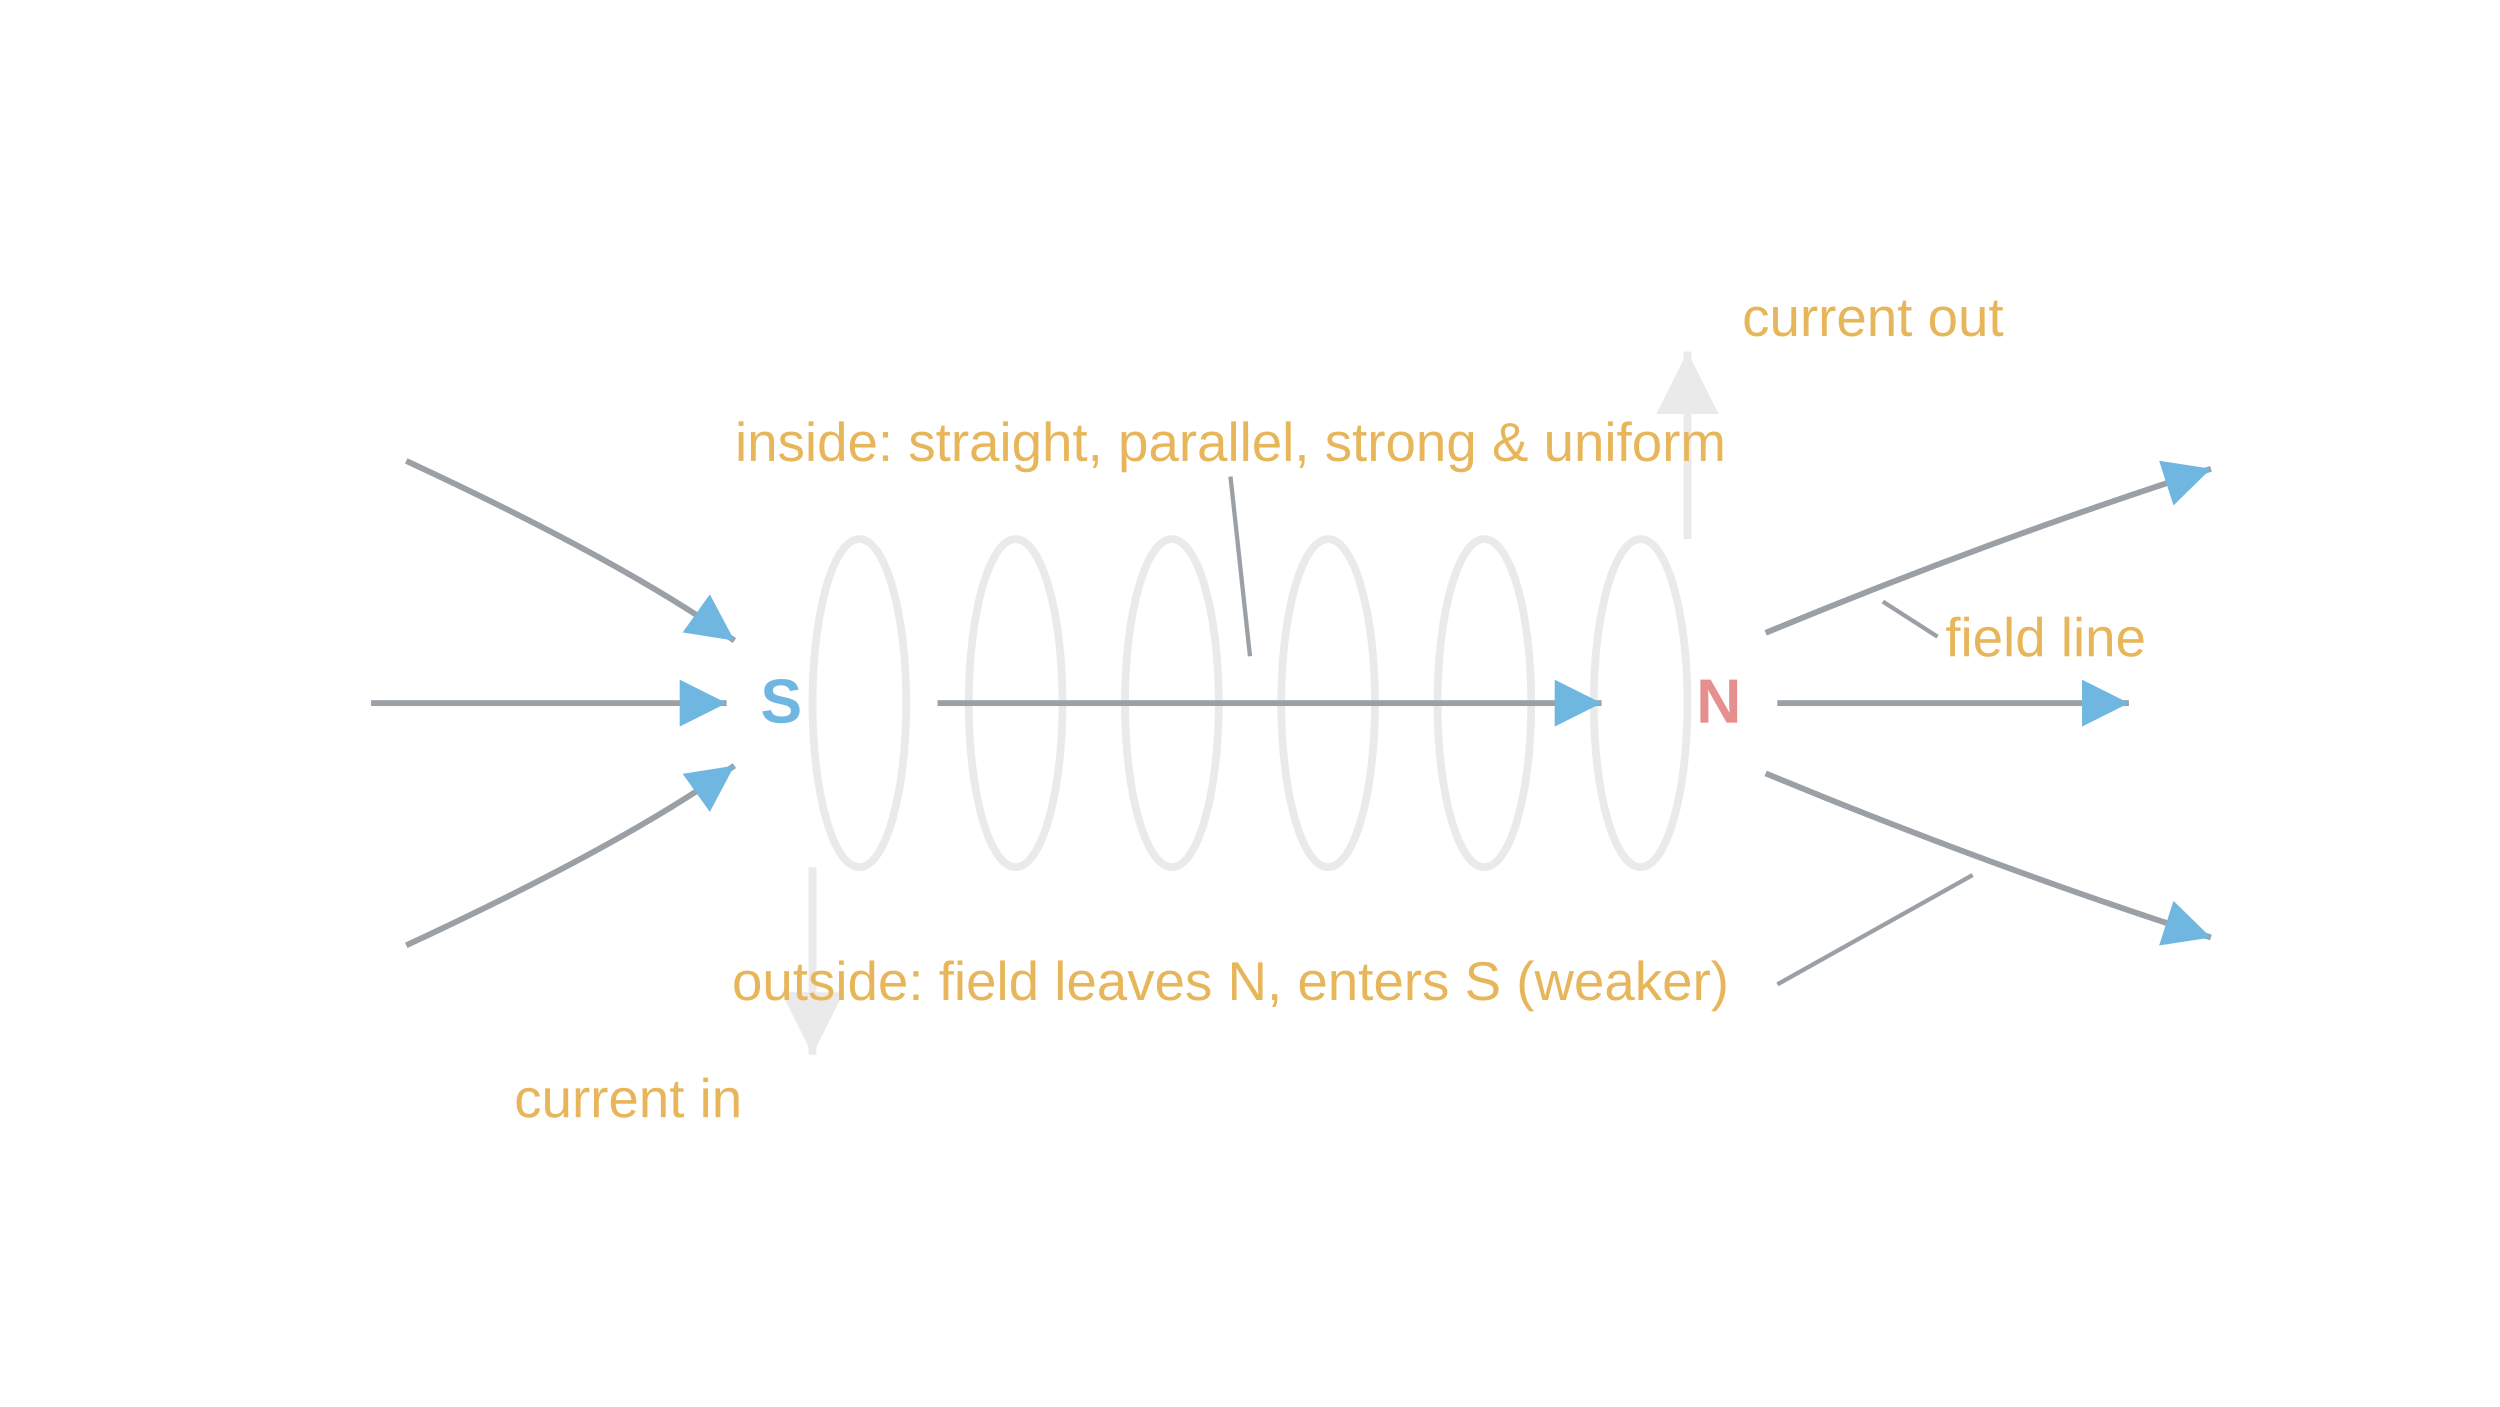
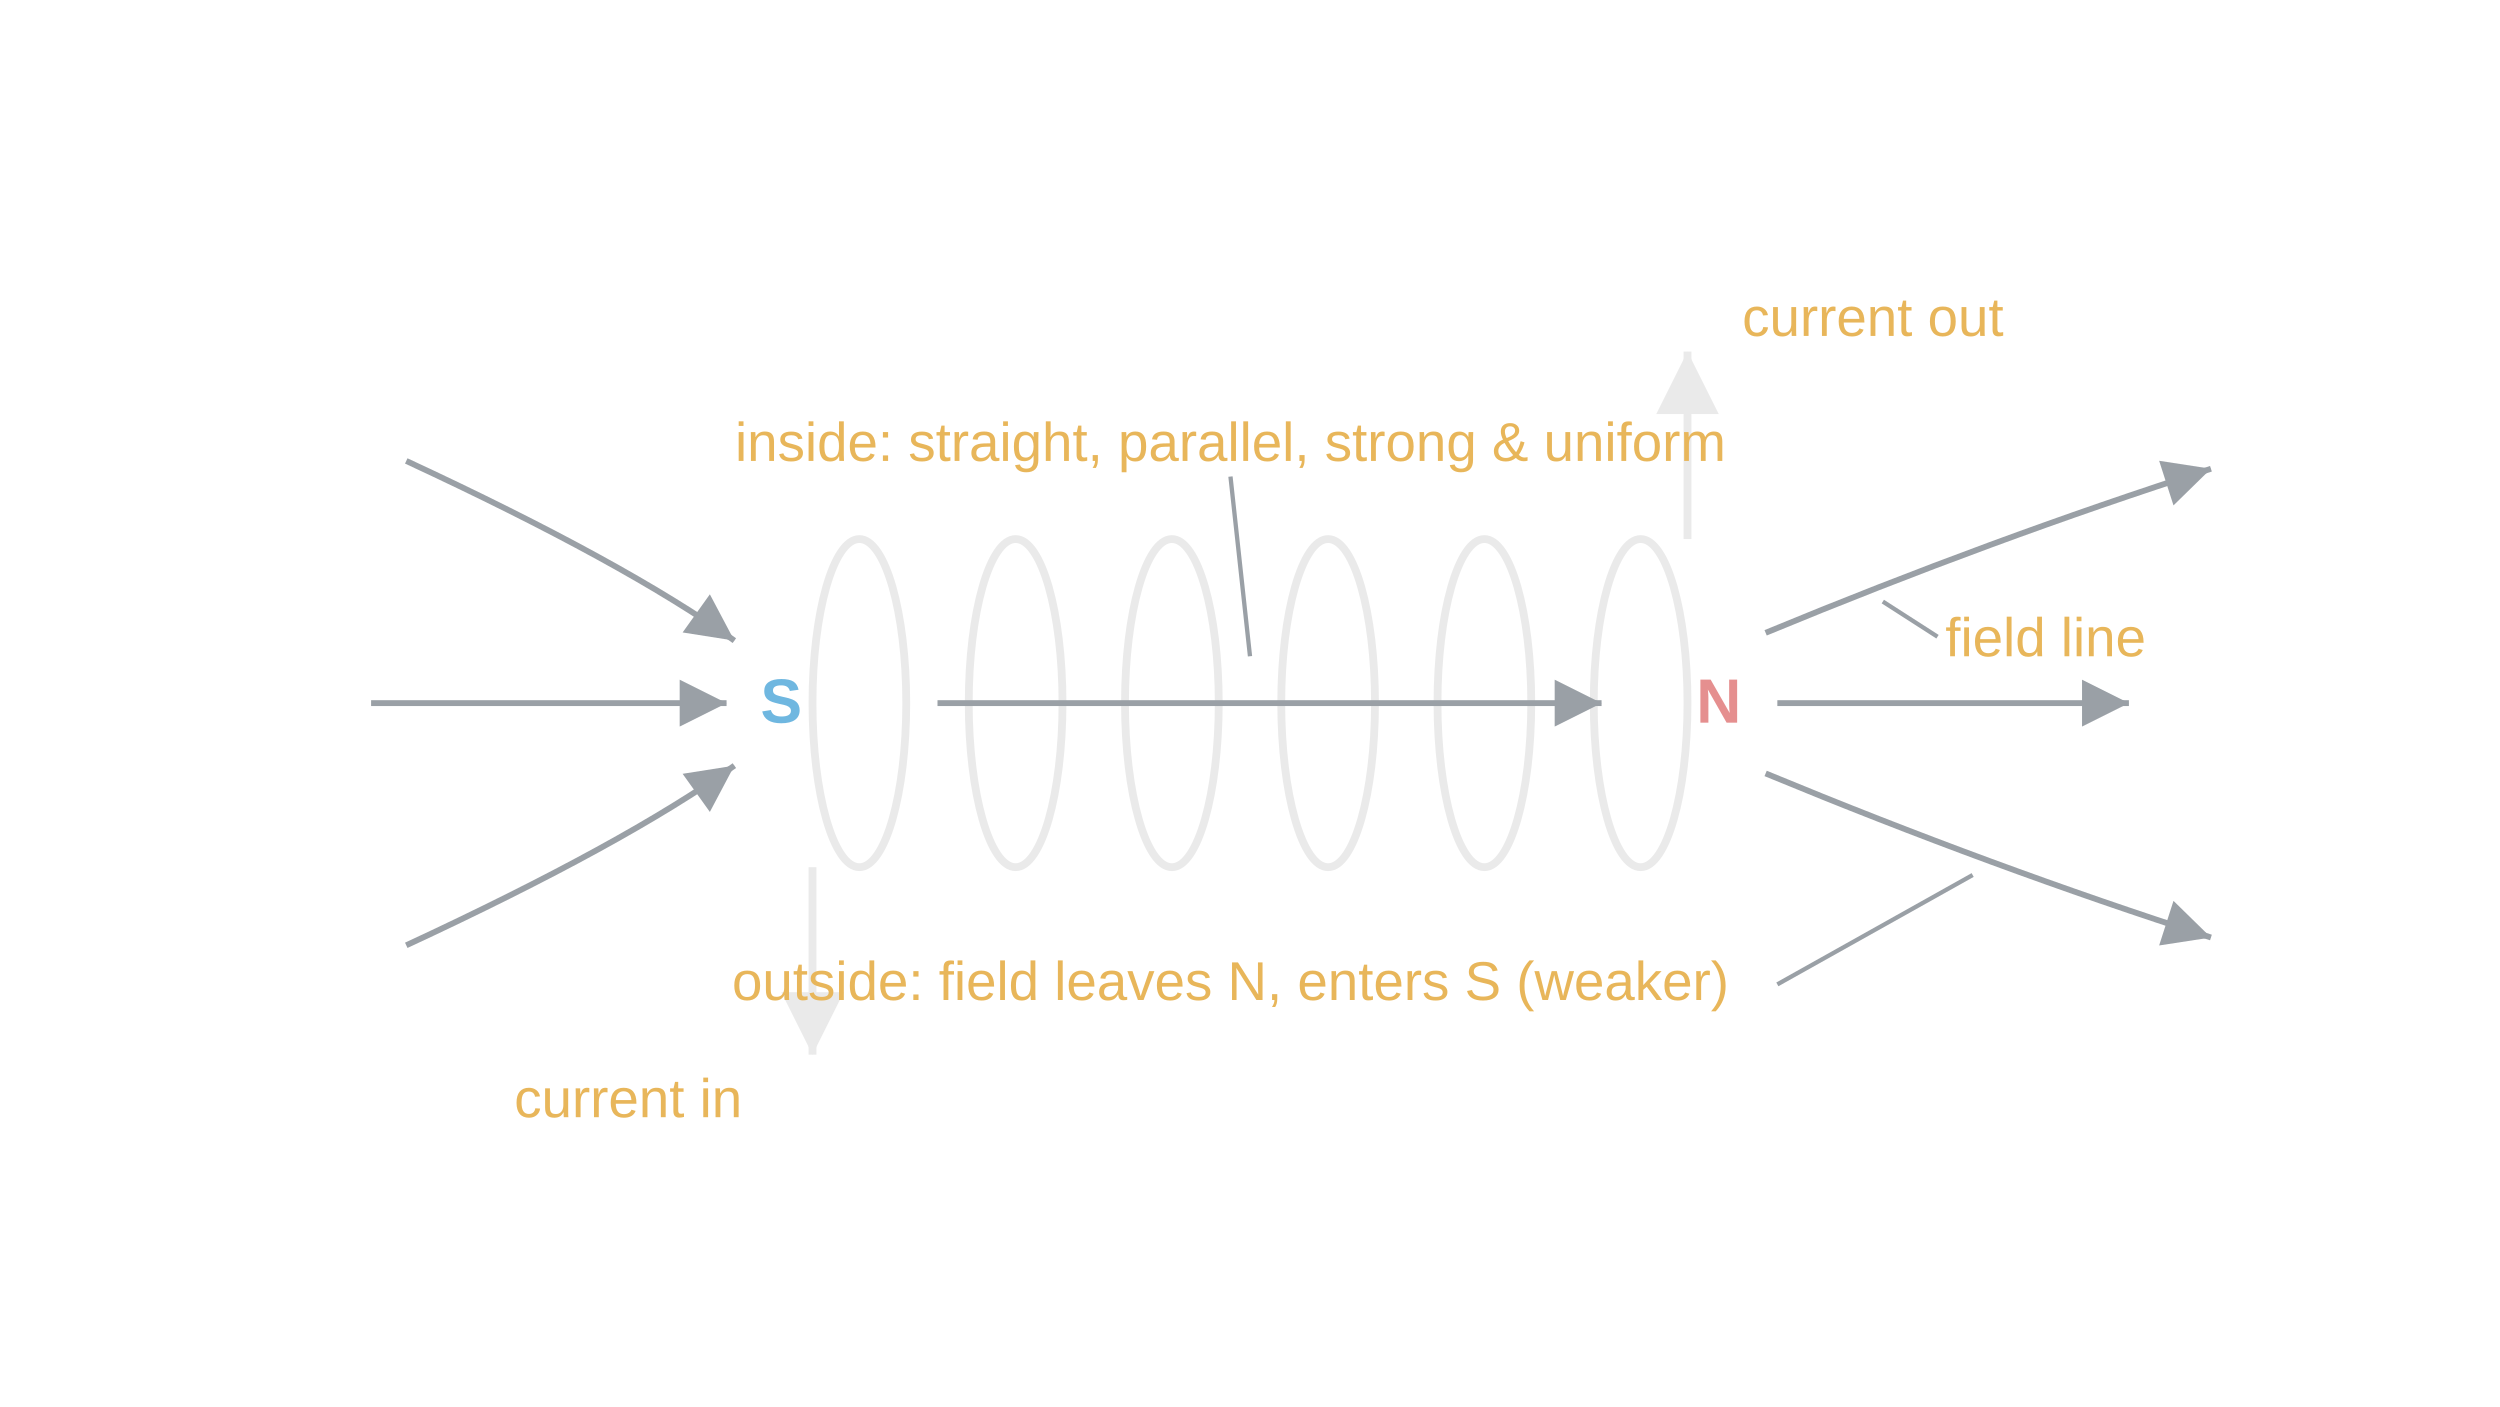
<svg xmlns="http://www.w3.org/2000/svg" viewBox="0 0 640 360" font-family="Segoe UI, Arial, sans-serif">
  <style>
    text { fill:#EAEAEA; }
    .coil { stroke:#EAEAEA; stroke-width:2; fill:none; }
    .fld  { stroke:#9AA0A6; stroke-width:1.5; fill:none; }
    .core { stroke:#9AA0A6; stroke-width:1; fill:none; }
    .lbl  { fill:#E8B65A; font-size:14px; }
    .pole { fill:#EAEAEA; font-size:16px; font-weight:bold; text-anchor:middle; }
    .poleN { fill:#E58F8F; font-size:16px; font-weight:bold; text-anchor:middle; }
    .poleS { fill:#6FB7E0; font-size:16px; font-weight:bold; text-anchor:middle; }
    .lead { stroke:#9AA0A6; stroke-width:1.1; fill:none; }
  </style>
  <defs>
    <marker id="f3" markerWidth="11" markerHeight="11" refX="8" refY="4" orient="auto">
-       <path d="M0,0 L8,4 L0,8 z" fill="#6FB7E0" />
+       <path d="M0,0 L8,4 L0,8 z" fill="#9AA0A6" />
    </marker>
    <marker id="c3" markerWidth="11" markerHeight="11" refX="8" refY="4" orient="auto">
      <path d="M0,0 L8,4 L0,8 z" fill="#EAEAEA" />
    </marker>
  </defs>
  <g class="coil">
    <ellipse cx="220" cy="180" rx="12" ry="42" />
    <ellipse cx="260" cy="180" rx="12" ry="42" />
    <ellipse cx="300" cy="180" rx="12" ry="42" />
    <ellipse cx="340" cy="180" rx="12" ry="42" />
    <ellipse cx="380" cy="180" rx="12" ry="42" />
    <ellipse cx="420" cy="180" rx="12" ry="42" />
  </g>
  <line class="coil" x1="208" y1="222" x2="208" y2="270" marker-end="url(#c3)" />
  <line class="coil" x1="432" y1="138" x2="432" y2="90" marker-end="url(#c3)" />
  <text class="lbl" x="190" y="286" text-anchor="end">current in</text>
  <text class="lbl" x="446" y="86">current out</text>
  <line class="fld" x1="240" y1="180" x2="410" y2="180" marker-end="url(#f3)" />
  <path class="fld" d="M455,180 L545,180" marker-end="url(#f3)" />
  <path class="fld" d="M452,162 Q510,138 566,120" marker-end="url(#f3)" />
  <path class="fld" d="M452,198 Q510,222 566,240" marker-end="url(#f3)" />
  <path class="fld" d="M95,180 L186,180" marker-end="url(#f3)" />
  <path class="fld" d="M104,118 Q160,144 188,164" marker-end="url(#f3)" />
  <path class="fld" d="M104,242 Q160,216 188,196" marker-end="url(#f3)" />
  <text class="poleS" x="200" y="185">S</text>
  <text class="poleN" x="440" y="185">N</text>
  <text class="lbl" x="498" y="168">field line</text>
  <path class="lead" d="M496,163 L482,154" />
  <text class="lbl" x="315" y="118" text-anchor="middle">inside: straight, parallel, strong &amp; uniform</text>
  <path class="lead" d="M315,122 L320,168" />
  <text class="lbl" x="315" y="256" text-anchor="middle">outside: field leaves N, enters S (weaker)</text>
  <path class="lead" d="M455,252 L505,224" />
</svg>
